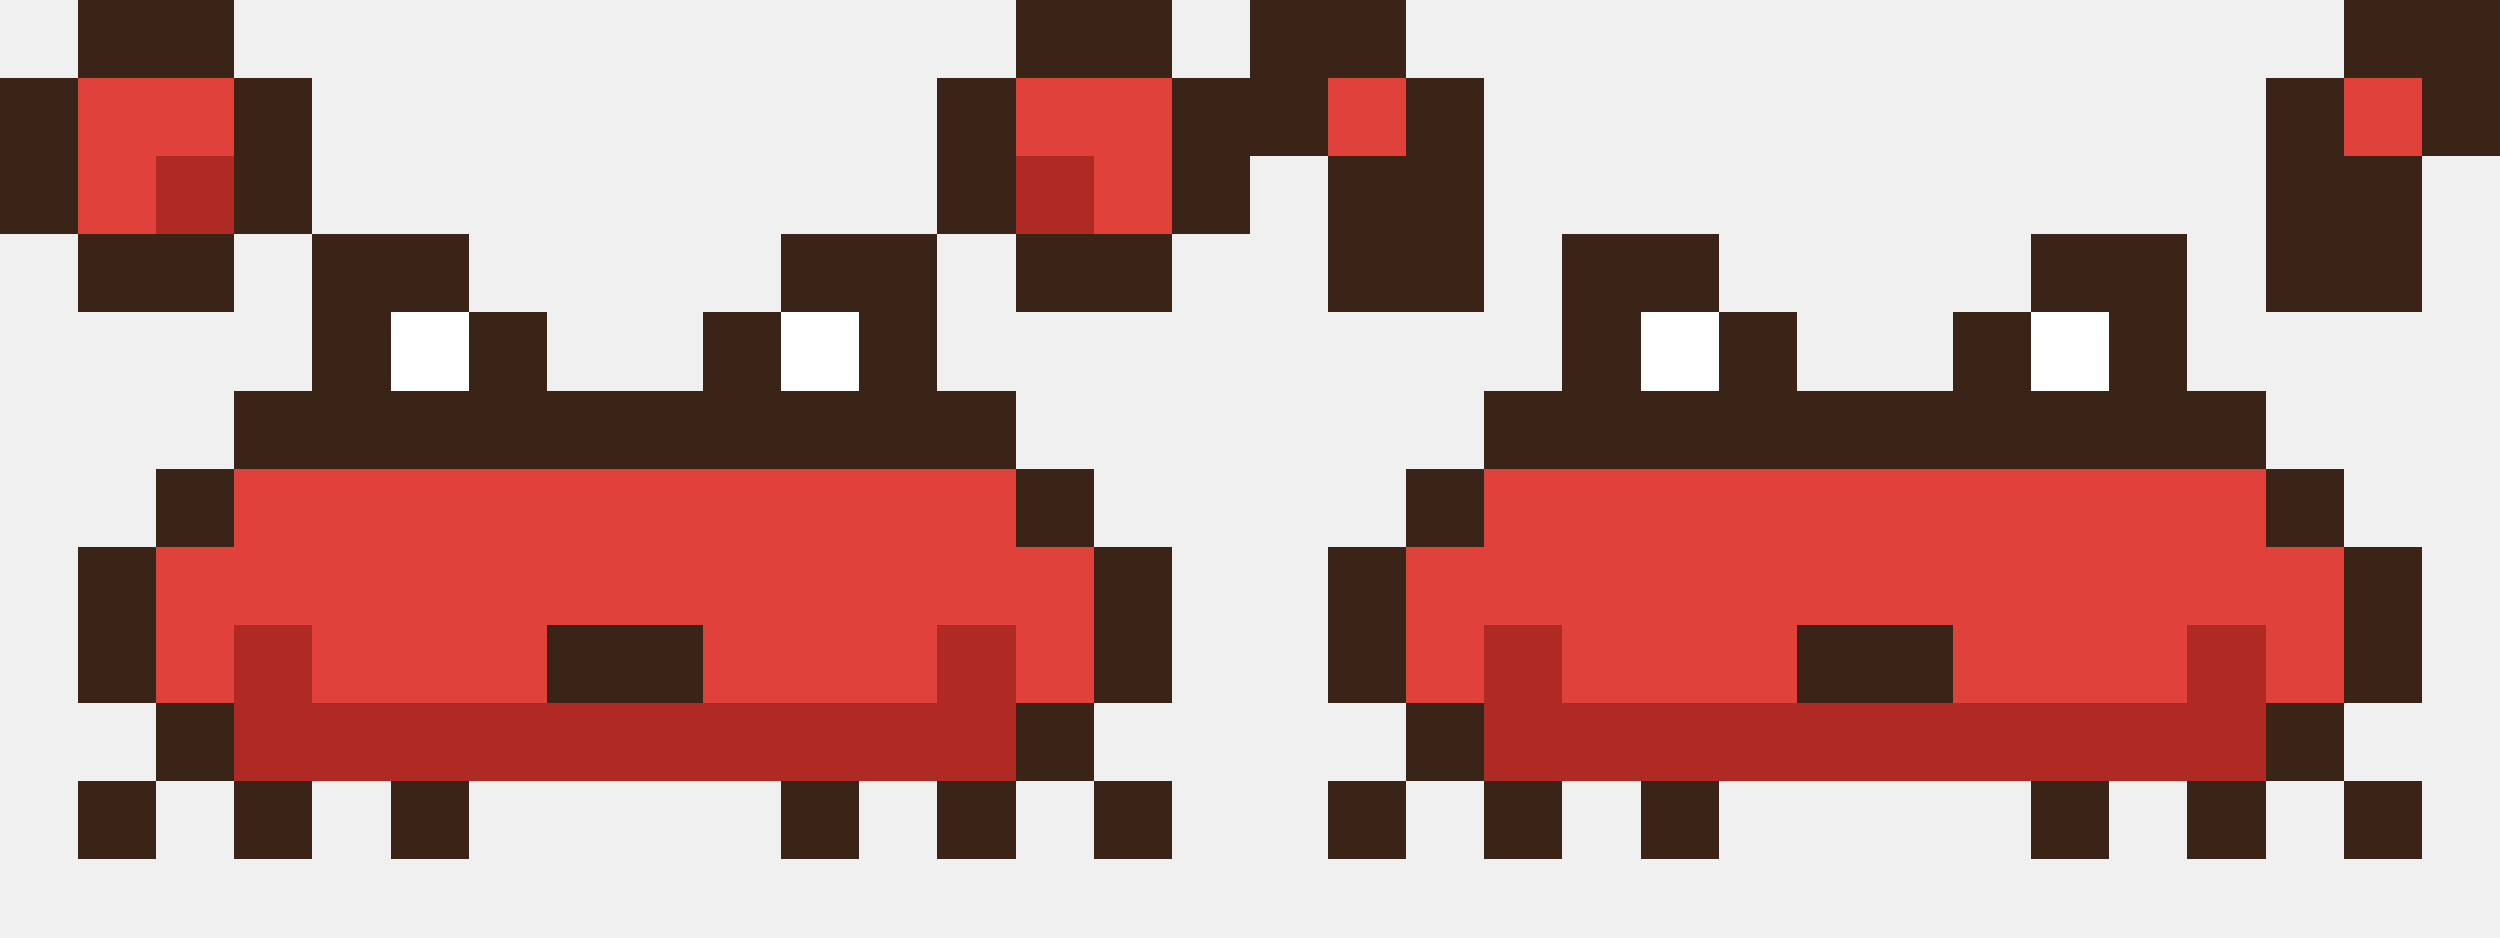
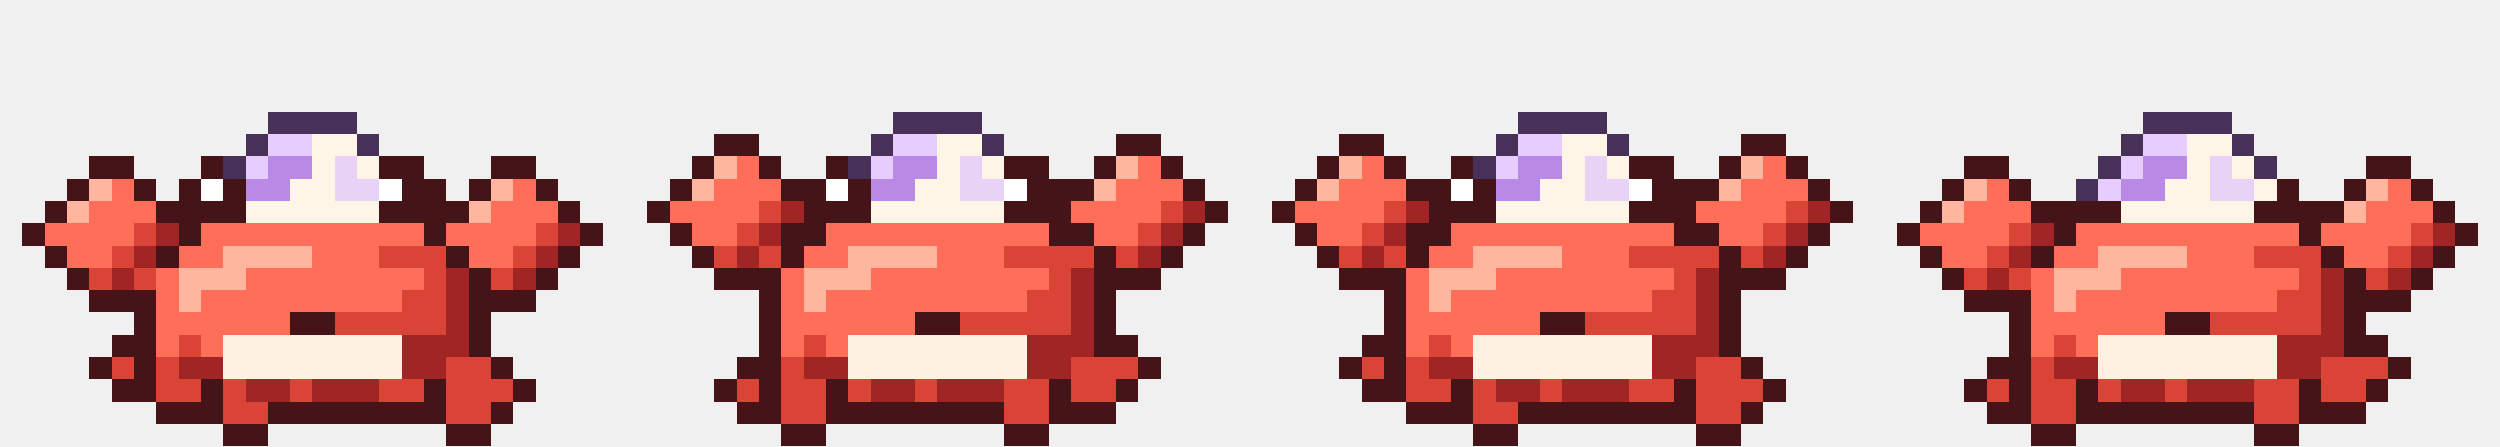
- <svg xmlns="http://www.w3.org/2000/svg" viewBox="0 0 32 12" width="32" height="12" shape-rendering="crispEdges">
-   <rect x="1" y="0" width="2" height="1" fill="#3a2418" />
-   <rect x="13" y="0" width="2" height="1" fill="#3a2418" />
-   <rect x="0" y="1" width="1" height="1" fill="#3a2418" />
-   <rect x="1" y="1" width="2" height="1" fill="#e0413a" />
-   <rect x="3" y="1" width="1" height="1" fill="#3a2418" />
-   <rect x="12" y="1" width="1" height="1" fill="#3a2418" />
-   <rect x="13" y="1" width="2" height="1" fill="#e0413a" />
-   <rect x="15" y="1" width="1" height="1" fill="#3a2418" />
-   <rect x="0" y="2" width="1" height="1" fill="#3a2418" />
-   <rect x="1" y="2" width="1" height="1" fill="#e0413a" />
-   <rect x="2" y="2" width="1" height="1" fill="#b02a25" />
-   <rect x="3" y="2" width="1" height="1" fill="#3a2418" />
-   <rect x="12" y="2" width="1" height="1" fill="#3a2418" />
-   <rect x="13" y="2" width="1" height="1" fill="#b02a25" />
-   <rect x="14" y="2" width="1" height="1" fill="#e0413a" />
-   <rect x="15" y="2" width="1" height="1" fill="#3a2418" />
-   <rect x="1" y="3" width="2" height="1" fill="#3a2418" />
-   <rect x="4" y="3" width="2" height="1" fill="#3a2418" />
-   <rect x="10" y="3" width="2" height="1" fill="#3a2418" />
-   <rect x="13" y="3" width="2" height="1" fill="#3a2418" />
-   <rect x="4" y="4" width="1" height="1" fill="#3a2418" />
-   <rect x="5" y="4" width="1" height="1" fill="#ffffff" />
-   <rect x="6" y="4" width="1" height="1" fill="#3a2418" />
-   <rect x="9" y="4" width="1" height="1" fill="#3a2418" />
-   <rect x="10" y="4" width="1" height="1" fill="#ffffff" />
-   <rect x="11" y="4" width="1" height="1" fill="#3a2418" />
-   <rect x="3" y="5" width="10" height="1" fill="#3a2418" />
-   <rect x="2" y="6" width="1" height="1" fill="#3a2418" />
-   <rect x="3" y="6" width="10" height="1" fill="#e0413a" />
-   <rect x="13" y="6" width="1" height="1" fill="#3a2418" />
-   <rect x="1" y="7" width="1" height="1" fill="#3a2418" />
-   <rect x="2" y="7" width="12" height="1" fill="#e0413a" />
-   <rect x="14" y="7" width="1" height="1" fill="#3a2418" />
-   <rect x="1" y="8" width="1" height="1" fill="#3a2418" />
-   <rect x="2" y="8" width="1" height="1" fill="#e0413a" />
-   <rect x="3" y="8" width="1" height="1" fill="#b02a25" />
-   <rect x="4" y="8" width="3" height="1" fill="#e0413a" />
-   <rect x="7" y="8" width="2" height="1" fill="#3a2418" />
-   <rect x="9" y="8" width="3" height="1" fill="#e0413a" />
-   <rect x="12" y="8" width="1" height="1" fill="#b02a25" />
-   <rect x="13" y="8" width="1" height="1" fill="#e0413a" />
-   <rect x="14" y="8" width="1" height="1" fill="#3a2418" />
-   <rect x="2" y="9" width="1" height="1" fill="#3a2418" />
-   <rect x="3" y="9" width="10" height="1" fill="#b02a25" />
-   <rect x="13" y="9" width="1" height="1" fill="#3a2418" />
-   <rect x="1" y="10" width="1" height="1" fill="#3a2418" />
-   <rect x="3" y="10" width="1" height="1" fill="#3a2418" />
-   <rect x="5" y="10" width="1" height="1" fill="#3a2418" />
-   <rect x="10" y="10" width="1" height="1" fill="#3a2418" />
-   <rect x="12" y="10" width="1" height="1" fill="#3a2418" />
-   <rect x="14" y="10" width="1" height="1" fill="#3a2418" />
-   <rect x="16" y="0" width="2" height="1" fill="#3a2418" />
-   <rect x="30" y="0" width="2" height="1" fill="#3a2418" />
-   <rect x="16" y="1" width="1" height="1" fill="#3a2418" />
-   <rect x="17" y="1" width="1" height="1" fill="#e0413a" />
-   <rect x="18" y="1" width="1" height="1" fill="#3a2418" />
-   <rect x="29" y="1" width="1" height="1" fill="#3a2418" />
-   <rect x="30" y="1" width="1" height="1" fill="#e0413a" />
-   <rect x="31" y="1" width="1" height="1" fill="#3a2418" />
-   <rect x="17" y="2" width="2" height="1" fill="#3a2418" />
-   <rect x="29" y="2" width="2" height="1" fill="#3a2418" />
-   <rect x="17" y="3" width="2" height="1" fill="#3a2418" />
-   <rect x="20" y="3" width="2" height="1" fill="#3a2418" />
-   <rect x="26" y="3" width="2" height="1" fill="#3a2418" />
-   <rect x="29" y="3" width="2" height="1" fill="#3a2418" />
-   <rect x="20" y="4" width="1" height="1" fill="#3a2418" />
-   <rect x="21" y="4" width="1" height="1" fill="#ffffff" />
-   <rect x="22" y="4" width="1" height="1" fill="#3a2418" />
-   <rect x="25" y="4" width="1" height="1" fill="#3a2418" />
-   <rect x="26" y="4" width="1" height="1" fill="#ffffff" />
-   <rect x="27" y="4" width="1" height="1" fill="#3a2418" />
-   <rect x="19" y="5" width="10" height="1" fill="#3a2418" />
-   <rect x="18" y="6" width="1" height="1" fill="#3a2418" />
-   <rect x="19" y="6" width="10" height="1" fill="#e0413a" />
-   <rect x="29" y="6" width="1" height="1" fill="#3a2418" />
-   <rect x="17" y="7" width="1" height="1" fill="#3a2418" />
-   <rect x="18" y="7" width="12" height="1" fill="#e0413a" />
-   <rect x="30" y="7" width="1" height="1" fill="#3a2418" />
-   <rect x="17" y="8" width="1" height="1" fill="#3a2418" />
-   <rect x="18" y="8" width="1" height="1" fill="#e0413a" />
-   <rect x="19" y="8" width="1" height="1" fill="#b02a25" />
-   <rect x="20" y="8" width="3" height="1" fill="#e0413a" />
-   <rect x="23" y="8" width="2" height="1" fill="#3a2418" />
-   <rect x="25" y="8" width="3" height="1" fill="#e0413a" />
-   <rect x="28" y="8" width="1" height="1" fill="#b02a25" />
-   <rect x="29" y="8" width="1" height="1" fill="#e0413a" />
-   <rect x="30" y="8" width="1" height="1" fill="#3a2418" />
-   <rect x="18" y="9" width="1" height="1" fill="#3a2418" />
-   <rect x="19" y="9" width="10" height="1" fill="#b02a25" />
-   <rect x="29" y="9" width="1" height="1" fill="#3a2418" />
-   <rect x="17" y="10" width="1" height="1" fill="#3a2418" />
-   <rect x="19" y="10" width="1" height="1" fill="#3a2418" />
-   <rect x="21" y="10" width="1" height="1" fill="#3a2418" />
-   <rect x="26" y="10" width="1" height="1" fill="#3a2418" />
-   <rect x="28" y="10" width="1" height="1" fill="#3a2418" />
-   <rect x="30" y="10" width="1" height="1" fill="#3a2418" />
+ <svg xmlns="http://www.w3.org/2000/svg" viewBox="0 0 112 20" width="112" height="20" shape-rendering="crispEdges">
+   <rect x="12" y="5" width="4" height="1" fill="#473159" />
+   <rect x="11" y="6" width="1" height="1" fill="#473159" />
+   <rect x="12" y="6" width="2" height="1" fill="#e6ccff" />
+   <rect x="14" y="6" width="2" height="1" fill="#fff5e6" />
+   <rect x="16" y="6" width="1" height="1" fill="#473159" />
+   <rect x="4" y="7" width="2" height="1" fill="#451419" />
+   <rect x="9" y="7" width="1" height="1" fill="#451419" />
+   <rect x="10" y="7" width="1" height="1" fill="#473159" />
+   <rect x="11" y="7" width="1" height="1" fill="#e6ccff" />
+   <rect x="12" y="7" width="2" height="1" fill="#b88ae6" />
+   <rect x="14" y="7" width="1" height="1" fill="#fff5e6" />
+   <rect x="15" y="7" width="1" height="1" fill="#e8d2f5" />
+   <rect x="16" y="7" width="1" height="1" fill="#fff5e6" />
+   <rect x="17" y="7" width="2" height="1" fill="#451419" />
+   <rect x="22" y="7" width="2" height="1" fill="#451419" />
+   <rect x="3" y="8" width="1" height="1" fill="#451419" />
+   <rect x="4" y="8" width="1" height="1" fill="#ffb59e" />
+   <rect x="5" y="8" width="1" height="1" fill="#ff6e59" />
+   <rect x="6" y="8" width="1" height="1" fill="#451419" />
+   <rect x="8" y="8" width="1" height="1" fill="#451419" />
+   <rect x="9" y="8" width="1" height="1" fill="#ffffff" />
+   <rect x="10" y="8" width="1" height="1" fill="#451419" />
+   <rect x="11" y="8" width="2" height="1" fill="#b88ae6" />
+   <rect x="13" y="8" width="2" height="1" fill="#fff5e6" />
+   <rect x="15" y="8" width="2" height="1" fill="#e8d2f5" />
+   <rect x="17" y="8" width="1" height="1" fill="#ffffff" />
+   <rect x="18" y="8" width="2" height="1" fill="#451419" />
+   <rect x="21" y="8" width="1" height="1" fill="#451419" />
+   <rect x="22" y="8" width="1" height="1" fill="#ffb59e" />
+   <rect x="23" y="8" width="1" height="1" fill="#ff6e59" />
+   <rect x="24" y="8" width="1" height="1" fill="#451419" />
+   <rect x="2" y="9" width="1" height="1" fill="#451419" />
+   <rect x="3" y="9" width="1" height="1" fill="#ffb59e" />
+   <rect x="4" y="9" width="3" height="1" fill="#ff6e59" />
+   <rect x="7" y="9" width="4" height="1" fill="#451419" />
+   <rect x="11" y="9" width="6" height="1" fill="#fff5e6" />
+   <rect x="17" y="9" width="4" height="1" fill="#451419" />
+   <rect x="21" y="9" width="1" height="1" fill="#ffb59e" />
+   <rect x="22" y="9" width="3" height="1" fill="#ff6e59" />
+   <rect x="25" y="9" width="1" height="1" fill="#451419" />
+   <rect x="1" y="10" width="1" height="1" fill="#451419" />
+   <rect x="2" y="10" width="4" height="1" fill="#ff6e59" />
+   <rect x="6" y="10" width="1" height="1" fill="#d94436" />
+   <rect x="7" y="10" width="1" height="1" fill="#a12524" />
+   <rect x="8" y="10" width="1" height="1" fill="#451419" />
+   <rect x="9" y="10" width="10" height="1" fill="#ff6e59" />
+   <rect x="19" y="10" width="1" height="1" fill="#451419" />
+   <rect x="20" y="10" width="4" height="1" fill="#ff6e59" />
+   <rect x="24" y="10" width="1" height="1" fill="#d94436" />
+   <rect x="25" y="10" width="1" height="1" fill="#a12524" />
+   <rect x="26" y="10" width="1" height="1" fill="#451419" />
+   <rect x="2" y="11" width="1" height="1" fill="#451419" />
+   <rect x="3" y="11" width="2" height="1" fill="#ff6e59" />
+   <rect x="5" y="11" width="1" height="1" fill="#d94436" />
+   <rect x="6" y="11" width="1" height="1" fill="#a12524" />
+   <rect x="7" y="11" width="1" height="1" fill="#451419" />
+   <rect x="8" y="11" width="2" height="1" fill="#ff6e59" />
+   <rect x="10" y="11" width="4" height="1" fill="#ffb59e" />
+   <rect x="14" y="11" width="3" height="1" fill="#ff6e59" />
+   <rect x="17" y="11" width="3" height="1" fill="#d94436" />
+   <rect x="20" y="11" width="1" height="1" fill="#451419" />
+   <rect x="21" y="11" width="2" height="1" fill="#ff6e59" />
+   <rect x="23" y="11" width="1" height="1" fill="#d94436" />
+   <rect x="24" y="11" width="1" height="1" fill="#a12524" />
+   <rect x="25" y="11" width="1" height="1" fill="#451419" />
+   <rect x="3" y="12" width="1" height="1" fill="#451419" />
+   <rect x="4" y="12" width="1" height="1" fill="#d94436" />
+   <rect x="5" y="12" width="1" height="1" fill="#a12524" />
+   <rect x="6" y="12" width="1" height="1" fill="#d94436" />
+   <rect x="7" y="12" width="1" height="1" fill="#ff6e59" />
+   <rect x="8" y="12" width="3" height="1" fill="#ffb59e" />
+   <rect x="11" y="12" width="8" height="1" fill="#ff6e59" />
+   <rect x="19" y="12" width="1" height="1" fill="#d94436" />
+   <rect x="20" y="12" width="1" height="1" fill="#a12524" />
+   <rect x="21" y="12" width="1" height="1" fill="#451419" />
+   <rect x="22" y="12" width="1" height="1" fill="#d94436" />
+   <rect x="23" y="12" width="1" height="1" fill="#a12524" />
+   <rect x="24" y="12" width="1" height="1" fill="#451419" />
+   <rect x="4" y="13" width="3" height="1" fill="#451419" />
+   <rect x="7" y="13" width="1" height="1" fill="#ff6e59" />
+   <rect x="8" y="13" width="1" height="1" fill="#ffb59e" />
+   <rect x="9" y="13" width="9" height="1" fill="#ff6e59" />
+   <rect x="18" y="13" width="2" height="1" fill="#d94436" />
+   <rect x="20" y="13" width="1" height="1" fill="#a12524" />
+   <rect x="21" y="13" width="3" height="1" fill="#451419" />
+   <rect x="6" y="14" width="1" height="1" fill="#451419" />
+   <rect x="7" y="14" width="6" height="1" fill="#ff6e59" />
+   <rect x="13" y="14" width="2" height="1" fill="#451419" />
+   <rect x="15" y="14" width="5" height="1" fill="#d94436" />
+   <rect x="20" y="14" width="1" height="1" fill="#a12524" />
+   <rect x="21" y="14" width="1" height="1" fill="#451419" />
+   <rect x="5" y="15" width="2" height="1" fill="#451419" />
+   <rect x="7" y="15" width="1" height="1" fill="#ff6e59" />
+   <rect x="8" y="15" width="1" height="1" fill="#d94436" />
+   <rect x="9" y="15" width="1" height="1" fill="#ff6e59" />
+   <rect x="10" y="15" width="8" height="1" fill="#fff0e0" />
+   <rect x="18" y="15" width="3" height="1" fill="#a12524" />
+   <rect x="21" y="15" width="1" height="1" fill="#451419" />
+   <rect x="4" y="16" width="1" height="1" fill="#451419" />
+   <rect x="5" y="16" width="1" height="1" fill="#d94436" />
+   <rect x="6" y="16" width="1" height="1" fill="#451419" />
+   <rect x="7" y="16" width="1" height="1" fill="#d94436" />
+   <rect x="8" y="16" width="2" height="1" fill="#a12524" />
+   <rect x="10" y="16" width="8" height="1" fill="#fff0e0" />
+   <rect x="18" y="16" width="2" height="1" fill="#a12524" />
+   <rect x="20" y="16" width="2" height="1" fill="#d94436" />
+   <rect x="22" y="16" width="1" height="1" fill="#451419" />
+   <rect x="5" y="17" width="2" height="1" fill="#451419" />
+   <rect x="7" y="17" width="2" height="1" fill="#d94436" />
+   <rect x="9" y="17" width="1" height="1" fill="#451419" />
+   <rect x="10" y="17" width="1" height="1" fill="#d94436" />
+   <rect x="11" y="17" width="2" height="1" fill="#a12524" />
+   <rect x="13" y="17" width="1" height="1" fill="#d94436" />
+   <rect x="14" y="17" width="3" height="1" fill="#a12524" />
+   <rect x="17" y="17" width="2" height="1" fill="#d94436" />
+   <rect x="19" y="17" width="1" height="1" fill="#451419" />
+   <rect x="20" y="17" width="3" height="1" fill="#d94436" />
+   <rect x="23" y="17" width="1" height="1" fill="#451419" />
+   <rect x="7" y="18" width="3" height="1" fill="#451419" />
+   <rect x="10" y="18" width="2" height="1" fill="#d94436" />
+   <rect x="12" y="18" width="8" height="1" fill="#451419" />
+   <rect x="20" y="18" width="2" height="1" fill="#d94436" />
+   <rect x="22" y="18" width="1" height="1" fill="#451419" />
+   <rect x="10" y="19" width="2" height="1" fill="#451419" />
+   <rect x="20" y="19" width="2" height="1" fill="#451419" />
+   <rect x="40" y="5" width="4" height="1" fill="#473159" />
+   <rect x="32" y="6" width="2" height="1" fill="#451419" />
+   <rect x="39" y="6" width="1" height="1" fill="#473159" />
+   <rect x="40" y="6" width="2" height="1" fill="#e6ccff" />
+   <rect x="42" y="6" width="2" height="1" fill="#fff5e6" />
+   <rect x="44" y="6" width="1" height="1" fill="#473159" />
+   <rect x="50" y="6" width="2" height="1" fill="#451419" />
+   <rect x="31" y="7" width="1" height="1" fill="#451419" />
+   <rect x="32" y="7" width="1" height="1" fill="#ffb59e" />
+   <rect x="33" y="7" width="1" height="1" fill="#ff6e59" />
+   <rect x="34" y="7" width="1" height="1" fill="#451419" />
+   <rect x="37" y="7" width="1" height="1" fill="#451419" />
+   <rect x="38" y="7" width="1" height="1" fill="#473159" />
+   <rect x="39" y="7" width="1" height="1" fill="#e6ccff" />
+   <rect x="40" y="7" width="2" height="1" fill="#b88ae6" />
+   <rect x="42" y="7" width="1" height="1" fill="#fff5e6" />
+   <rect x="43" y="7" width="1" height="1" fill="#e8d2f5" />
+   <rect x="44" y="7" width="1" height="1" fill="#fff5e6" />
+   <rect x="45" y="7" width="2" height="1" fill="#451419" />
+   <rect x="49" y="7" width="1" height="1" fill="#451419" />
+   <rect x="50" y="7" width="1" height="1" fill="#ffb59e" />
+   <rect x="51" y="7" width="1" height="1" fill="#ff6e59" />
+   <rect x="52" y="7" width="1" height="1" fill="#451419" />
+   <rect x="30" y="8" width="1" height="1" fill="#451419" />
+   <rect x="31" y="8" width="1" height="1" fill="#ffb59e" />
+   <rect x="32" y="8" width="3" height="1" fill="#ff6e59" />
+   <rect x="35" y="8" width="2" height="1" fill="#451419" />
+   <rect x="37" y="8" width="1" height="1" fill="#ffffff" />
+   <rect x="38" y="8" width="1" height="1" fill="#451419" />
+   <rect x="39" y="8" width="2" height="1" fill="#b88ae6" />
+   <rect x="41" y="8" width="2" height="1" fill="#fff5e6" />
+   <rect x="43" y="8" width="2" height="1" fill="#e8d2f5" />
+   <rect x="45" y="8" width="1" height="1" fill="#ffffff" />
+   <rect x="46" y="8" width="3" height="1" fill="#451419" />
+   <rect x="49" y="8" width="1" height="1" fill="#ffb59e" />
+   <rect x="50" y="8" width="3" height="1" fill="#ff6e59" />
+   <rect x="53" y="8" width="1" height="1" fill="#451419" />
+   <rect x="29" y="9" width="1" height="1" fill="#451419" />
+   <rect x="30" y="9" width="4" height="1" fill="#ff6e59" />
+   <rect x="34" y="9" width="1" height="1" fill="#d94436" />
+   <rect x="35" y="9" width="1" height="1" fill="#a12524" />
+   <rect x="36" y="9" width="3" height="1" fill="#451419" />
+   <rect x="39" y="9" width="6" height="1" fill="#fff5e6" />
+   <rect x="45" y="9" width="3" height="1" fill="#451419" />
+   <rect x="48" y="9" width="4" height="1" fill="#ff6e59" />
+   <rect x="52" y="9" width="1" height="1" fill="#d94436" />
+   <rect x="53" y="9" width="1" height="1" fill="#a12524" />
+   <rect x="54" y="9" width="1" height="1" fill="#451419" />
+   <rect x="30" y="10" width="1" height="1" fill="#451419" />
+   <rect x="31" y="10" width="2" height="1" fill="#ff6e59" />
+   <rect x="33" y="10" width="1" height="1" fill="#d94436" />
+   <rect x="34" y="10" width="1" height="1" fill="#a12524" />
+   <rect x="35" y="10" width="2" height="1" fill="#451419" />
+   <rect x="37" y="10" width="10" height="1" fill="#ff6e59" />
+   <rect x="47" y="10" width="2" height="1" fill="#451419" />
+   <rect x="49" y="10" width="2" height="1" fill="#ff6e59" />
+   <rect x="51" y="10" width="1" height="1" fill="#d94436" />
+   <rect x="52" y="10" width="1" height="1" fill="#a12524" />
+   <rect x="53" y="10" width="1" height="1" fill="#451419" />
+   <rect x="31" y="11" width="1" height="1" fill="#451419" />
+   <rect x="32" y="11" width="1" height="1" fill="#d94436" />
+   <rect x="33" y="11" width="1" height="1" fill="#a12524" />
+   <rect x="34" y="11" width="1" height="1" fill="#d94436" />
+   <rect x="35" y="11" width="1" height="1" fill="#451419" />
+   <rect x="36" y="11" width="2" height="1" fill="#ff6e59" />
+   <rect x="38" y="11" width="4" height="1" fill="#ffb59e" />
+   <rect x="42" y="11" width="3" height="1" fill="#ff6e59" />
+   <rect x="45" y="11" width="4" height="1" fill="#d94436" />
+   <rect x="49" y="11" width="1" height="1" fill="#451419" />
+   <rect x="50" y="11" width="1" height="1" fill="#d94436" />
+   <rect x="51" y="11" width="1" height="1" fill="#a12524" />
+   <rect x="52" y="11" width="1" height="1" fill="#451419" />
+   <rect x="32" y="12" width="3" height="1" fill="#451419" />
+   <rect x="35" y="12" width="1" height="1" fill="#ff6e59" />
+   <rect x="36" y="12" width="3" height="1" fill="#ffb59e" />
+   <rect x="39" y="12" width="8" height="1" fill="#ff6e59" />
+   <rect x="47" y="12" width="1" height="1" fill="#d94436" />
+   <rect x="48" y="12" width="1" height="1" fill="#a12524" />
+   <rect x="49" y="12" width="3" height="1" fill="#451419" />
+   <rect x="34" y="13" width="1" height="1" fill="#451419" />
+   <rect x="35" y="13" width="1" height="1" fill="#ff6e59" />
+   <rect x="36" y="13" width="1" height="1" fill="#ffb59e" />
+   <rect x="37" y="13" width="9" height="1" fill="#ff6e59" />
+   <rect x="46" y="13" width="2" height="1" fill="#d94436" />
+   <rect x="48" y="13" width="1" height="1" fill="#a12524" />
+   <rect x="49" y="13" width="1" height="1" fill="#451419" />
+   <rect x="34" y="14" width="1" height="1" fill="#451419" />
+   <rect x="35" y="14" width="6" height="1" fill="#ff6e59" />
+   <rect x="41" y="14" width="2" height="1" fill="#451419" />
+   <rect x="43" y="14" width="5" height="1" fill="#d94436" />
+   <rect x="48" y="14" width="1" height="1" fill="#a12524" />
+   <rect x="49" y="14" width="1" height="1" fill="#451419" />
+   <rect x="34" y="15" width="1" height="1" fill="#451419" />
+   <rect x="35" y="15" width="1" height="1" fill="#ff6e59" />
+   <rect x="36" y="15" width="1" height="1" fill="#d94436" />
+   <rect x="37" y="15" width="1" height="1" fill="#ff6e59" />
+   <rect x="38" y="15" width="8" height="1" fill="#fff0e0" />
+   <rect x="46" y="15" width="3" height="1" fill="#a12524" />
+   <rect x="49" y="15" width="2" height="1" fill="#451419" />
+   <rect x="33" y="16" width="2" height="1" fill="#451419" />
+   <rect x="35" y="16" width="1" height="1" fill="#d94436" />
+   <rect x="36" y="16" width="2" height="1" fill="#a12524" />
+   <rect x="38" y="16" width="8" height="1" fill="#fff0e0" />
+   <rect x="46" y="16" width="2" height="1" fill="#a12524" />
+   <rect x="48" y="16" width="3" height="1" fill="#d94436" />
+   <rect x="51" y="16" width="1" height="1" fill="#451419" />
+   <rect x="32" y="17" width="1" height="1" fill="#451419" />
+   <rect x="33" y="17" width="1" height="1" fill="#d94436" />
+   <rect x="34" y="17" width="1" height="1" fill="#451419" />
+   <rect x="35" y="17" width="2" height="1" fill="#d94436" />
+   <rect x="37" y="17" width="1" height="1" fill="#451419" />
+   <rect x="38" y="17" width="1" height="1" fill="#d94436" />
+   <rect x="39" y="17" width="2" height="1" fill="#a12524" />
+   <rect x="41" y="17" width="1" height="1" fill="#d94436" />
+   <rect x="42" y="17" width="3" height="1" fill="#a12524" />
+   <rect x="45" y="17" width="2" height="1" fill="#d94436" />
+   <rect x="47" y="17" width="1" height="1" fill="#451419" />
+   <rect x="48" y="17" width="2" height="1" fill="#d94436" />
+   <rect x="50" y="17" width="1" height="1" fill="#451419" />
+   <rect x="33" y="18" width="2" height="1" fill="#451419" />
+   <rect x="35" y="18" width="2" height="1" fill="#d94436" />
+   <rect x="37" y="18" width="8" height="1" fill="#451419" />
+   <rect x="45" y="18" width="2" height="1" fill="#d94436" />
+   <rect x="47" y="18" width="3" height="1" fill="#451419" />
+   <rect x="35" y="19" width="2" height="1" fill="#451419" />
+   <rect x="45" y="19" width="2" height="1" fill="#451419" />
+   <rect x="68" y="5" width="4" height="1" fill="#473159" />
+   <rect x="60" y="6" width="2" height="1" fill="#451419" />
+   <rect x="67" y="6" width="1" height="1" fill="#473159" />
+   <rect x="68" y="6" width="2" height="1" fill="#e6ccff" />
+   <rect x="70" y="6" width="2" height="1" fill="#fff5e6" />
+   <rect x="72" y="6" width="1" height="1" fill="#473159" />
+   <rect x="78" y="6" width="2" height="1" fill="#451419" />
+   <rect x="59" y="7" width="1" height="1" fill="#451419" />
+   <rect x="60" y="7" width="1" height="1" fill="#ffb59e" />
+   <rect x="61" y="7" width="1" height="1" fill="#ff6e59" />
+   <rect x="62" y="7" width="1" height="1" fill="#451419" />
+   <rect x="65" y="7" width="1" height="1" fill="#451419" />
+   <rect x="66" y="7" width="1" height="1" fill="#473159" />
+   <rect x="67" y="7" width="1" height="1" fill="#e6ccff" />
+   <rect x="68" y="7" width="2" height="1" fill="#b88ae6" />
+   <rect x="70" y="7" width="1" height="1" fill="#fff5e6" />
+   <rect x="71" y="7" width="1" height="1" fill="#e8d2f5" />
+   <rect x="72" y="7" width="1" height="1" fill="#fff5e6" />
+   <rect x="73" y="7" width="2" height="1" fill="#451419" />
+   <rect x="77" y="7" width="1" height="1" fill="#451419" />
+   <rect x="78" y="7" width="1" height="1" fill="#ffb59e" />
+   <rect x="79" y="7" width="1" height="1" fill="#ff6e59" />
+   <rect x="80" y="7" width="1" height="1" fill="#451419" />
+   <rect x="58" y="8" width="1" height="1" fill="#451419" />
+   <rect x="59" y="8" width="1" height="1" fill="#ffb59e" />
+   <rect x="60" y="8" width="3" height="1" fill="#ff6e59" />
+   <rect x="63" y="8" width="2" height="1" fill="#451419" />
+   <rect x="65" y="8" width="1" height="1" fill="#ffffff" />
+   <rect x="66" y="8" width="1" height="1" fill="#451419" />
+   <rect x="67" y="8" width="2" height="1" fill="#b88ae6" />
+   <rect x="69" y="8" width="2" height="1" fill="#fff5e6" />
+   <rect x="71" y="8" width="2" height="1" fill="#e8d2f5" />
+   <rect x="73" y="8" width="1" height="1" fill="#ffffff" />
+   <rect x="74" y="8" width="3" height="1" fill="#451419" />
+   <rect x="77" y="8" width="1" height="1" fill="#ffb59e" />
+   <rect x="78" y="8" width="3" height="1" fill="#ff6e59" />
+   <rect x="81" y="8" width="1" height="1" fill="#451419" />
+   <rect x="57" y="9" width="1" height="1" fill="#451419" />
+   <rect x="58" y="9" width="4" height="1" fill="#ff6e59" />
+   <rect x="62" y="9" width="1" height="1" fill="#d94436" />
+   <rect x="63" y="9" width="1" height="1" fill="#a12524" />
+   <rect x="64" y="9" width="3" height="1" fill="#451419" />
+   <rect x="67" y="9" width="6" height="1" fill="#fff5e6" />
+   <rect x="73" y="9" width="3" height="1" fill="#451419" />
+   <rect x="76" y="9" width="4" height="1" fill="#ff6e59" />
+   <rect x="80" y="9" width="1" height="1" fill="#d94436" />
+   <rect x="81" y="9" width="1" height="1" fill="#a12524" />
+   <rect x="82" y="9" width="1" height="1" fill="#451419" />
+   <rect x="58" y="10" width="1" height="1" fill="#451419" />
+   <rect x="59" y="10" width="2" height="1" fill="#ff6e59" />
+   <rect x="61" y="10" width="1" height="1" fill="#d94436" />
+   <rect x="62" y="10" width="1" height="1" fill="#a12524" />
+   <rect x="63" y="10" width="2" height="1" fill="#451419" />
+   <rect x="65" y="10" width="10" height="1" fill="#ff6e59" />
+   <rect x="75" y="10" width="2" height="1" fill="#451419" />
+   <rect x="77" y="10" width="2" height="1" fill="#ff6e59" />
+   <rect x="79" y="10" width="1" height="1" fill="#d94436" />
+   <rect x="80" y="10" width="1" height="1" fill="#a12524" />
+   <rect x="81" y="10" width="1" height="1" fill="#451419" />
+   <rect x="59" y="11" width="1" height="1" fill="#451419" />
+   <rect x="60" y="11" width="1" height="1" fill="#d94436" />
+   <rect x="61" y="11" width="1" height="1" fill="#a12524" />
+   <rect x="62" y="11" width="1" height="1" fill="#d94436" />
+   <rect x="63" y="11" width="1" height="1" fill="#451419" />
+   <rect x="64" y="11" width="2" height="1" fill="#ff6e59" />
+   <rect x="66" y="11" width="4" height="1" fill="#ffb59e" />
+   <rect x="70" y="11" width="3" height="1" fill="#ff6e59" />
+   <rect x="73" y="11" width="4" height="1" fill="#d94436" />
+   <rect x="77" y="11" width="1" height="1" fill="#451419" />
+   <rect x="78" y="11" width="1" height="1" fill="#d94436" />
+   <rect x="79" y="11" width="1" height="1" fill="#a12524" />
+   <rect x="80" y="11" width="1" height="1" fill="#451419" />
+   <rect x="60" y="12" width="3" height="1" fill="#451419" />
+   <rect x="63" y="12" width="1" height="1" fill="#ff6e59" />
+   <rect x="64" y="12" width="3" height="1" fill="#ffb59e" />
+   <rect x="67" y="12" width="8" height="1" fill="#ff6e59" />
+   <rect x="75" y="12" width="1" height="1" fill="#d94436" />
+   <rect x="76" y="12" width="1" height="1" fill="#a12524" />
+   <rect x="77" y="12" width="3" height="1" fill="#451419" />
+   <rect x="62" y="13" width="1" height="1" fill="#451419" />
+   <rect x="63" y="13" width="1" height="1" fill="#ff6e59" />
+   <rect x="64" y="13" width="1" height="1" fill="#ffb59e" />
+   <rect x="65" y="13" width="9" height="1" fill="#ff6e59" />
+   <rect x="74" y="13" width="2" height="1" fill="#d94436" />
+   <rect x="76" y="13" width="1" height="1" fill="#a12524" />
+   <rect x="77" y="13" width="1" height="1" fill="#451419" />
+   <rect x="62" y="14" width="1" height="1" fill="#451419" />
+   <rect x="63" y="14" width="6" height="1" fill="#ff6e59" />
+   <rect x="69" y="14" width="2" height="1" fill="#451419" />
+   <rect x="71" y="14" width="5" height="1" fill="#d94436" />
+   <rect x="76" y="14" width="1" height="1" fill="#a12524" />
+   <rect x="77" y="14" width="1" height="1" fill="#451419" />
+   <rect x="61" y="15" width="2" height="1" fill="#451419" />
+   <rect x="63" y="15" width="1" height="1" fill="#ff6e59" />
+   <rect x="64" y="15" width="1" height="1" fill="#d94436" />
+   <rect x="65" y="15" width="1" height="1" fill="#ff6e59" />
+   <rect x="66" y="15" width="8" height="1" fill="#fff0e0" />
+   <rect x="74" y="15" width="3" height="1" fill="#a12524" />
+   <rect x="77" y="15" width="1" height="1" fill="#451419" />
+   <rect x="60" y="16" width="1" height="1" fill="#451419" />
+   <rect x="61" y="16" width="1" height="1" fill="#d94436" />
+   <rect x="62" y="16" width="1" height="1" fill="#451419" />
+   <rect x="63" y="16" width="1" height="1" fill="#d94436" />
+   <rect x="64" y="16" width="2" height="1" fill="#a12524" />
+   <rect x="66" y="16" width="8" height="1" fill="#fff0e0" />
+   <rect x="74" y="16" width="2" height="1" fill="#a12524" />
+   <rect x="76" y="16" width="2" height="1" fill="#d94436" />
+   <rect x="78" y="16" width="1" height="1" fill="#451419" />
+   <rect x="61" y="17" width="2" height="1" fill="#451419" />
+   <rect x="63" y="17" width="2" height="1" fill="#d94436" />
+   <rect x="65" y="17" width="1" height="1" fill="#451419" />
+   <rect x="66" y="17" width="1" height="1" fill="#d94436" />
+   <rect x="67" y="17" width="2" height="1" fill="#a12524" />
+   <rect x="69" y="17" width="1" height="1" fill="#d94436" />
+   <rect x="70" y="17" width="3" height="1" fill="#a12524" />
+   <rect x="73" y="17" width="2" height="1" fill="#d94436" />
+   <rect x="75" y="17" width="1" height="1" fill="#451419" />
+   <rect x="76" y="17" width="3" height="1" fill="#d94436" />
+   <rect x="79" y="17" width="1" height="1" fill="#451419" />
+   <rect x="63" y="18" width="3" height="1" fill="#451419" />
+   <rect x="66" y="18" width="2" height="1" fill="#d94436" />
+   <rect x="68" y="18" width="8" height="1" fill="#451419" />
+   <rect x="76" y="18" width="2" height="1" fill="#d94436" />
+   <rect x="78" y="18" width="1" height="1" fill="#451419" />
+   <rect x="66" y="19" width="2" height="1" fill="#451419" />
+   <rect x="76" y="19" width="2" height="1" fill="#451419" />
+   <rect x="96" y="5" width="4" height="1" fill="#473159" />
+   <rect x="95" y="6" width="1" height="1" fill="#473159" />
+   <rect x="96" y="6" width="2" height="1" fill="#e6ccff" />
+   <rect x="98" y="6" width="2" height="1" fill="#fff5e6" />
+   <rect x="100" y="6" width="1" height="1" fill="#473159" />
+   <rect x="88" y="7" width="2" height="1" fill="#451419" />
+   <rect x="94" y="7" width="1" height="1" fill="#473159" />
+   <rect x="95" y="7" width="1" height="1" fill="#e6ccff" />
+   <rect x="96" y="7" width="2" height="1" fill="#b88ae6" />
+   <rect x="98" y="7" width="1" height="1" fill="#fff5e6" />
+   <rect x="99" y="7" width="1" height="1" fill="#e8d2f5" />
+   <rect x="100" y="7" width="1" height="1" fill="#fff5e6" />
+   <rect x="101" y="7" width="1" height="1" fill="#473159" />
+   <rect x="106" y="7" width="2" height="1" fill="#451419" />
+   <rect x="87" y="8" width="1" height="1" fill="#451419" />
+   <rect x="88" y="8" width="1" height="1" fill="#ffb59e" />
+   <rect x="89" y="8" width="1" height="1" fill="#ff6e59" />
+   <rect x="90" y="8" width="1" height="1" fill="#451419" />
+   <rect x="93" y="8" width="1" height="1" fill="#473159" />
+   <rect x="94" y="8" width="1" height="1" fill="#e6ccff" />
+   <rect x="95" y="8" width="2" height="1" fill="#b88ae6" />
+   <rect x="97" y="8" width="2" height="1" fill="#fff5e6" />
+   <rect x="99" y="8" width="2" height="1" fill="#e8d2f5" />
+   <rect x="101" y="8" width="1" height="1" fill="#fff5e6" />
+   <rect x="102" y="8" width="1" height="1" fill="#451419" />
+   <rect x="105" y="8" width="1" height="1" fill="#451419" />
+   <rect x="106" y="8" width="1" height="1" fill="#ffb59e" />
+   <rect x="107" y="8" width="1" height="1" fill="#ff6e59" />
+   <rect x="108" y="8" width="1" height="1" fill="#451419" />
+   <rect x="86" y="9" width="1" height="1" fill="#451419" />
+   <rect x="87" y="9" width="1" height="1" fill="#ffb59e" />
+   <rect x="88" y="9" width="3" height="1" fill="#ff6e59" />
+   <rect x="91" y="9" width="4" height="1" fill="#451419" />
+   <rect x="95" y="9" width="6" height="1" fill="#fff5e6" />
+   <rect x="101" y="9" width="4" height="1" fill="#451419" />
+   <rect x="105" y="9" width="1" height="1" fill="#ffb59e" />
+   <rect x="106" y="9" width="3" height="1" fill="#ff6e59" />
+   <rect x="109" y="9" width="1" height="1" fill="#451419" />
+   <rect x="85" y="10" width="1" height="1" fill="#451419" />
+   <rect x="86" y="10" width="4" height="1" fill="#ff6e59" />
+   <rect x="90" y="10" width="1" height="1" fill="#d94436" />
+   <rect x="91" y="10" width="1" height="1" fill="#a12524" />
+   <rect x="92" y="10" width="1" height="1" fill="#451419" />
+   <rect x="93" y="10" width="10" height="1" fill="#ff6e59" />
+   <rect x="103" y="10" width="1" height="1" fill="#451419" />
+   <rect x="104" y="10" width="4" height="1" fill="#ff6e59" />
+   <rect x="108" y="10" width="1" height="1" fill="#d94436" />
+   <rect x="109" y="10" width="1" height="1" fill="#a12524" />
+   <rect x="110" y="10" width="1" height="1" fill="#451419" />
+   <rect x="86" y="11" width="1" height="1" fill="#451419" />
+   <rect x="87" y="11" width="2" height="1" fill="#ff6e59" />
+   <rect x="89" y="11" width="1" height="1" fill="#d94436" />
+   <rect x="90" y="11" width="1" height="1" fill="#a12524" />
+   <rect x="91" y="11" width="1" height="1" fill="#451419" />
+   <rect x="92" y="11" width="2" height="1" fill="#ff6e59" />
+   <rect x="94" y="11" width="4" height="1" fill="#ffb59e" />
+   <rect x="98" y="11" width="3" height="1" fill="#ff6e59" />
+   <rect x="101" y="11" width="3" height="1" fill="#d94436" />
+   <rect x="104" y="11" width="1" height="1" fill="#451419" />
+   <rect x="105" y="11" width="2" height="1" fill="#ff6e59" />
+   <rect x="107" y="11" width="1" height="1" fill="#d94436" />
+   <rect x="108" y="11" width="1" height="1" fill="#a12524" />
+   <rect x="109" y="11" width="1" height="1" fill="#451419" />
+   <rect x="87" y="12" width="1" height="1" fill="#451419" />
+   <rect x="88" y="12" width="1" height="1" fill="#d94436" />
+   <rect x="89" y="12" width="1" height="1" fill="#a12524" />
+   <rect x="90" y="12" width="1" height="1" fill="#d94436" />
+   <rect x="91" y="12" width="1" height="1" fill="#ff6e59" />
+   <rect x="92" y="12" width="3" height="1" fill="#ffb59e" />
+   <rect x="95" y="12" width="8" height="1" fill="#ff6e59" />
+   <rect x="103" y="12" width="1" height="1" fill="#d94436" />
+   <rect x="104" y="12" width="1" height="1" fill="#a12524" />
+   <rect x="105" y="12" width="1" height="1" fill="#451419" />
+   <rect x="106" y="12" width="1" height="1" fill="#d94436" />
+   <rect x="107" y="12" width="1" height="1" fill="#a12524" />
+   <rect x="108" y="12" width="1" height="1" fill="#451419" />
+   <rect x="88" y="13" width="3" height="1" fill="#451419" />
+   <rect x="91" y="13" width="1" height="1" fill="#ff6e59" />
+   <rect x="92" y="13" width="1" height="1" fill="#ffb59e" />
+   <rect x="93" y="13" width="9" height="1" fill="#ff6e59" />
+   <rect x="102" y="13" width="2" height="1" fill="#d94436" />
+   <rect x="104" y="13" width="1" height="1" fill="#a12524" />
+   <rect x="105" y="13" width="3" height="1" fill="#451419" />
+   <rect x="90" y="14" width="1" height="1" fill="#451419" />
+   <rect x="91" y="14" width="6" height="1" fill="#ff6e59" />
+   <rect x="97" y="14" width="2" height="1" fill="#451419" />
+   <rect x="99" y="14" width="5" height="1" fill="#d94436" />
+   <rect x="104" y="14" width="1" height="1" fill="#a12524" />
+   <rect x="105" y="14" width="1" height="1" fill="#451419" />
+   <rect x="90" y="15" width="1" height="1" fill="#451419" />
+   <rect x="91" y="15" width="1" height="1" fill="#ff6e59" />
+   <rect x="92" y="15" width="1" height="1" fill="#d94436" />
+   <rect x="93" y="15" width="1" height="1" fill="#ff6e59" />
+   <rect x="94" y="15" width="8" height="1" fill="#fff0e0" />
+   <rect x="102" y="15" width="3" height="1" fill="#a12524" />
+   <rect x="105" y="15" width="2" height="1" fill="#451419" />
+   <rect x="89" y="16" width="2" height="1" fill="#451419" />
+   <rect x="91" y="16" width="1" height="1" fill="#d94436" />
+   <rect x="92" y="16" width="2" height="1" fill="#a12524" />
+   <rect x="94" y="16" width="8" height="1" fill="#fff0e0" />
+   <rect x="102" y="16" width="2" height="1" fill="#a12524" />
+   <rect x="104" y="16" width="3" height="1" fill="#d94436" />
+   <rect x="107" y="16" width="1" height="1" fill="#451419" />
+   <rect x="88" y="17" width="1" height="1" fill="#451419" />
+   <rect x="89" y="17" width="1" height="1" fill="#d94436" />
+   <rect x="90" y="17" width="1" height="1" fill="#451419" />
+   <rect x="91" y="17" width="2" height="1" fill="#d94436" />
+   <rect x="93" y="17" width="1" height="1" fill="#451419" />
+   <rect x="94" y="17" width="1" height="1" fill="#d94436" />
+   <rect x="95" y="17" width="2" height="1" fill="#a12524" />
+   <rect x="97" y="17" width="1" height="1" fill="#d94436" />
+   <rect x="98" y="17" width="3" height="1" fill="#a12524" />
+   <rect x="101" y="17" width="2" height="1" fill="#d94436" />
+   <rect x="103" y="17" width="1" height="1" fill="#451419" />
+   <rect x="104" y="17" width="2" height="1" fill="#d94436" />
+   <rect x="106" y="17" width="1" height="1" fill="#451419" />
+   <rect x="89" y="18" width="2" height="1" fill="#451419" />
+   <rect x="91" y="18" width="2" height="1" fill="#d94436" />
+   <rect x="93" y="18" width="8" height="1" fill="#451419" />
+   <rect x="101" y="18" width="2" height="1" fill="#d94436" />
+   <rect x="103" y="18" width="3" height="1" fill="#451419" />
+   <rect x="91" y="19" width="2" height="1" fill="#451419" />
+   <rect x="101" y="19" width="2" height="1" fill="#451419" />
</svg>
